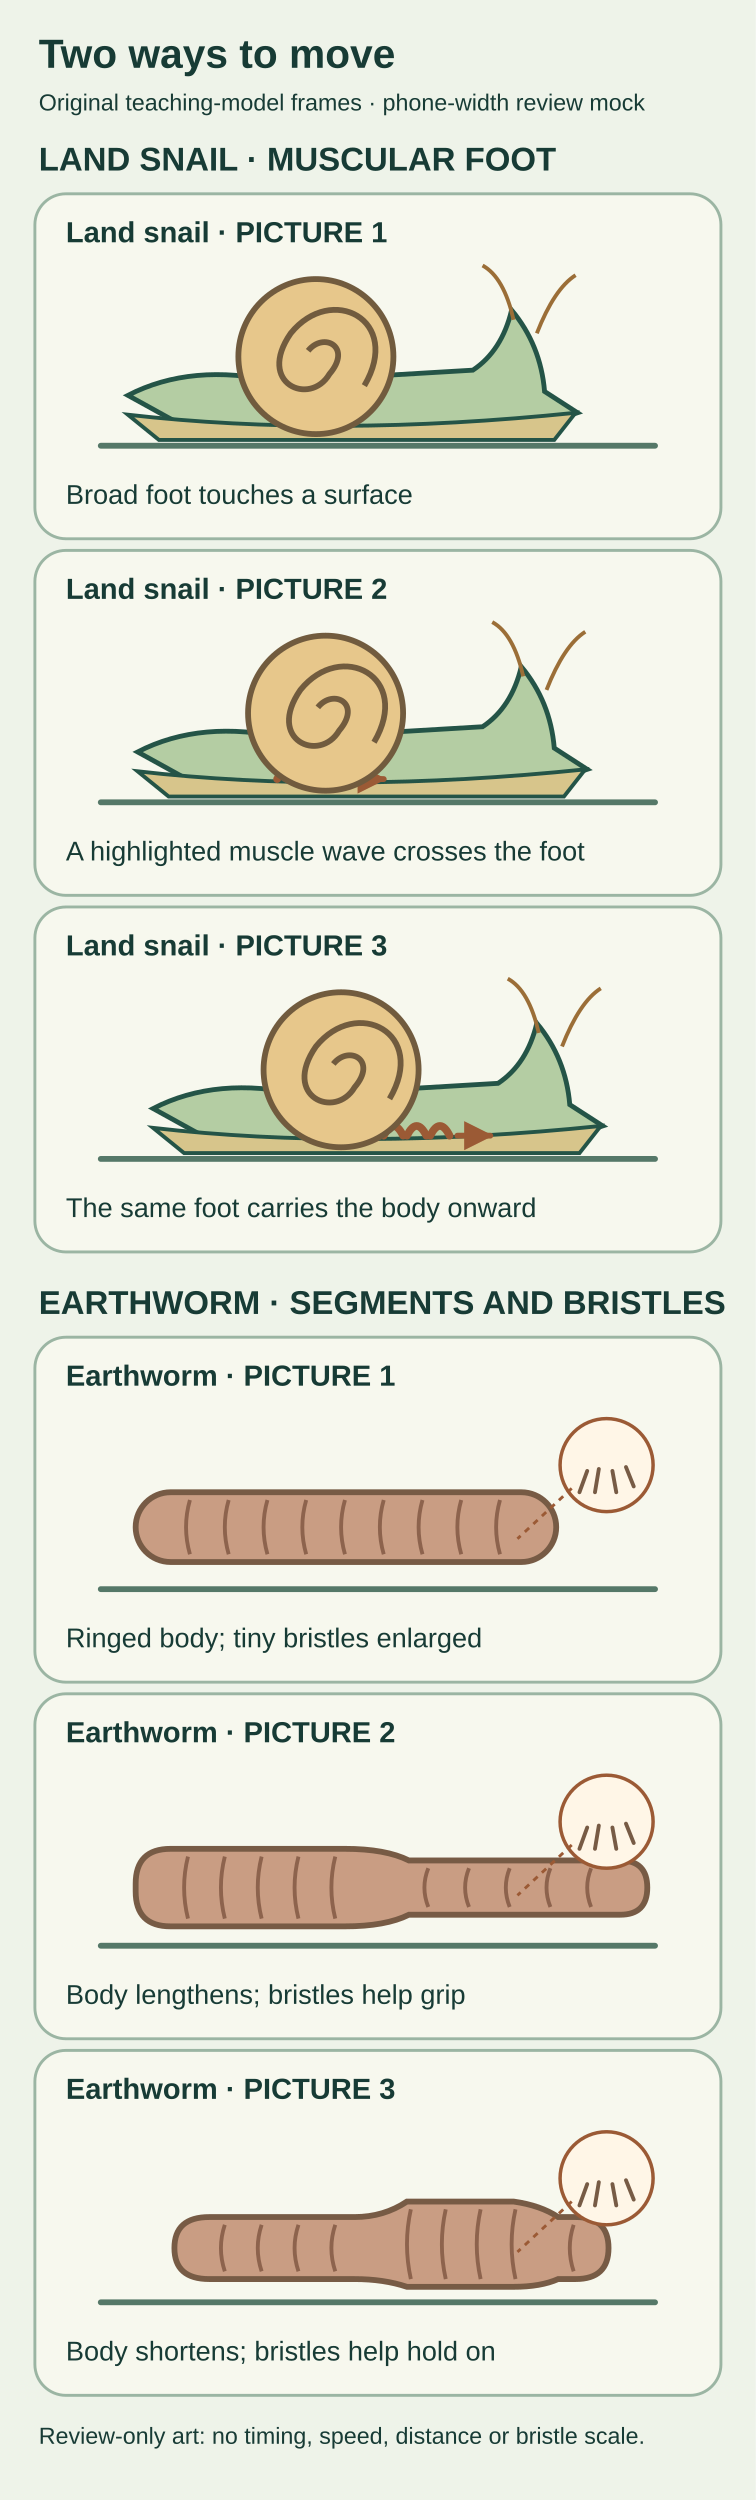
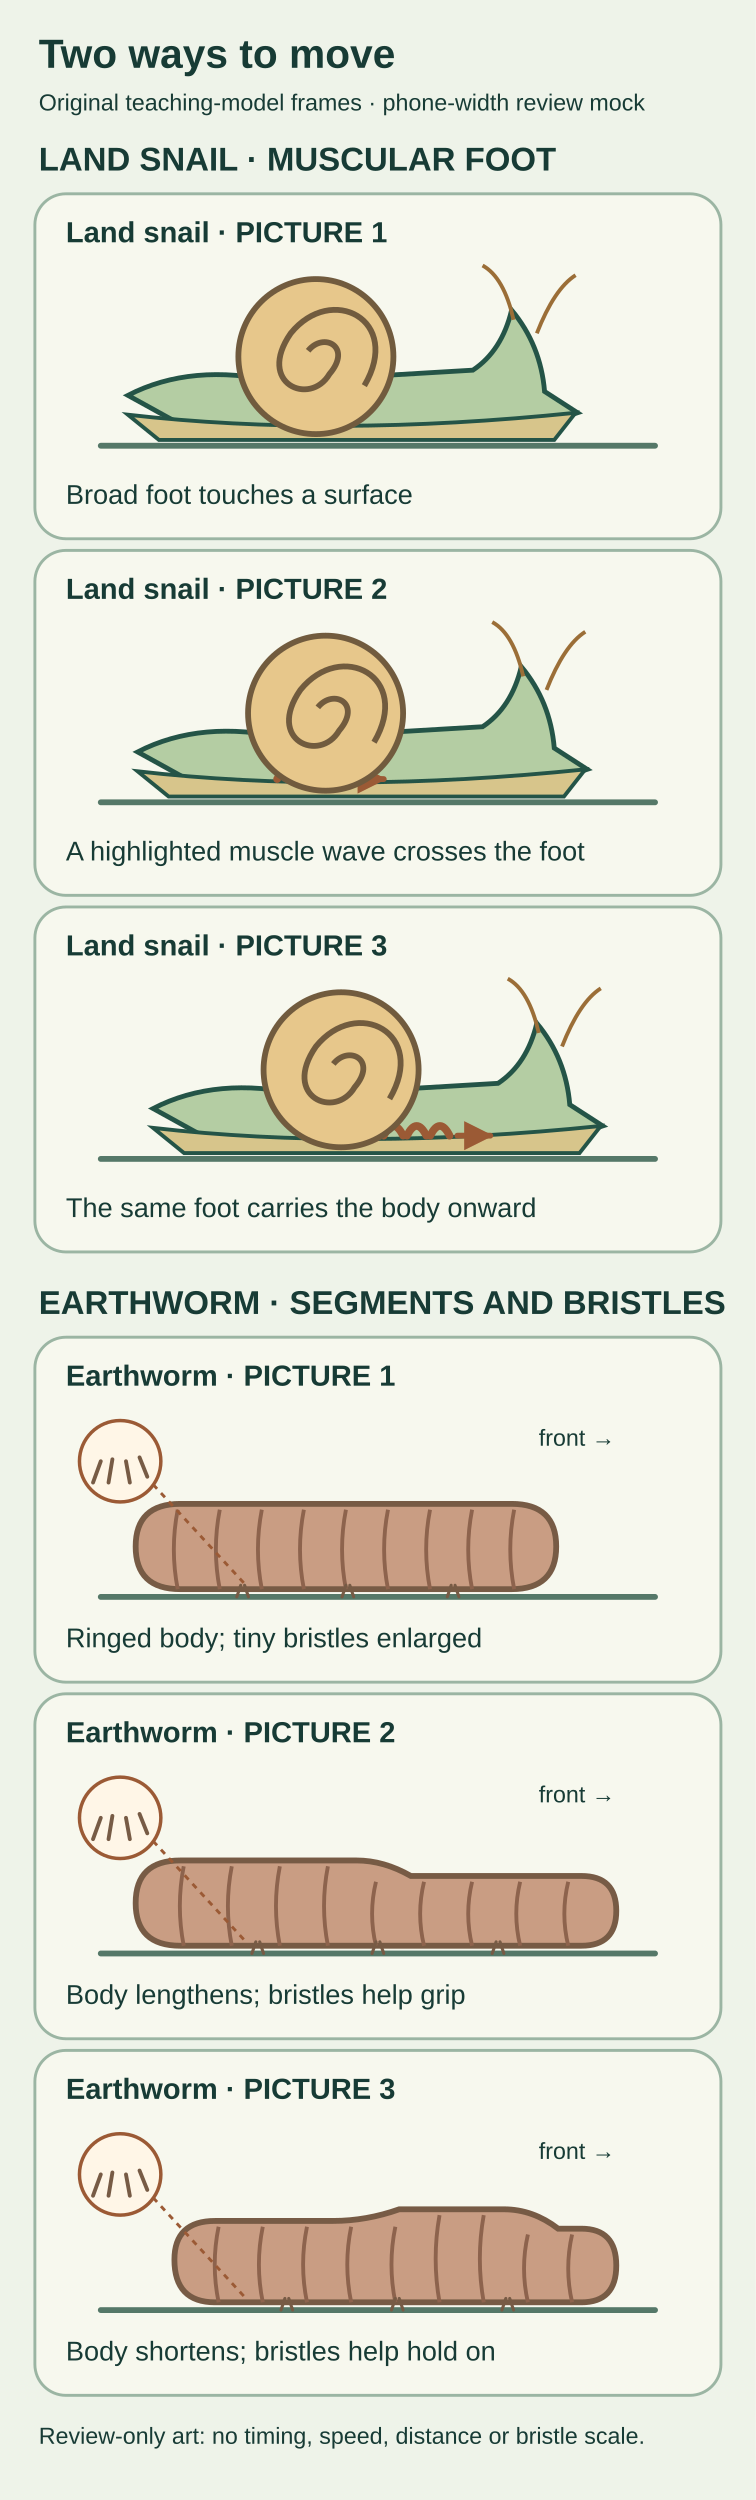
<svg xmlns="http://www.w3.org/2000/svg" width="390" height="1290" viewBox="0 0 390 1290" role="img" aria-labelledby="title desc">
  <style>text{font-family:Arial,Helvetica,sans-serif;fill:#173b35}.heading{font-size:21px;font-weight:700}.group{font-size:17px;font-weight:700}.stage{font-size:15px;font-weight:700}.label{font-size:14px}.tiny{font-size:12px}.card{fill:#f7f8ee;stroke:#9bb5a3;stroke-width:1.5}.ground{stroke:#557868;stroke-width:3;stroke-linecap:round}.arrow{stroke:#9b5a35;stroke-width:3;fill:none;stroke-linecap:round}</style>
  <rect width="390" height="1290" fill="#eef3e9" />
  <text class="heading" x="20" y="35">Two ways to move</text>
  <text class="tiny" x="20" y="57">Original teaching-model frames · phone-width review mock</text>
  <defs>
    <marker id="tip" viewBox="0 0 10 10" refX="9" refY="5" markerWidth="5" markerHeight="5" orient="auto-start-reverse">
      <path d="M0 0L10 5L0 10Z" fill="#9b5a35" />
    </marker>
  </defs>
  <text class="group" x="20" y="88">LAND SNAIL · MUSCULAR FOOT</text>
  <g transform="translate(18 100)">
    <rect class="card" x="0" y="0" width="354" height="178" rx="16" />
    <text class="stage" x="16" y="25">Land snail · PICTURE 1</text>
    <g transform="translate(0 22)">
      <path class="ground" d="M34 108H320" />
      <path d="M48 82Q81 65 125 75L226 69Q241 59 246 38Q261 56 263 80L280 91Q256 99 225 98H77Z" fill="#b4cda3" stroke="#245447" stroke-width="2.5" />
      <path d="M48 92Q153 104 279 91L268 105H64Z" fill="#d7c58b" stroke="#245447" stroke-width="2" />
      <circle cx="145" cy="62" r="40" fill="#e7c78b" stroke="#715b3e" stroke-width="3" />
      <path d="M170 77C190 43 153 24 132 50C114 76 142 88 152 71C164 57 149 49 141 59" fill="none" stroke="#715b3e" stroke-width="3" />
      <path d="M247 43Q242 21 231 15M259 50Q268 27 279 20" fill="none" stroke="#9b6e37" stroke-width="2" />
    </g>
    <text class="label" x="16" y="160">Broad foot touches a surface</text>
  </g>
  <g transform="translate(18 284)">
    <rect class="card" x="0" y="0" width="354" height="178" rx="16" />
    <text class="stage" x="16" y="25">Land snail · PICTURE 2</text>
    <g transform="translate(0 22)">
      <path class="ground" d="M34 108H320" />
      <path d="M53 82Q86 65 130 75L231 69Q246 59 251 38Q266 56 268 80L285 91Q261 99 230 98H82Z" fill="#b4cda3" stroke="#245447" stroke-width="2.5" />
      <path d="M53 92Q158 104 284 91L273 105H69Z" fill="#d7c58b" stroke="#245447" stroke-width="2" />
      <path d="M125 96q5 -10 10 0" fill="none" stroke="#9b5a35" stroke-width="4" stroke-linecap="round" />
      <path d="M137 96q5 -10 10 0" fill="none" stroke="#9b5a35" stroke-width="4" stroke-linecap="round" />
      <path d="M149 96q5 -10 10 0" fill="none" stroke="#9b5a35" stroke-width="4" stroke-linecap="round" />
      <path d="M163 96l17 0" class="arrow" marker-end="url(#tip)" />
      <circle cx="150" cy="62" r="40" fill="#e7c78b" stroke="#715b3e" stroke-width="3" />
      <path d="M175 77C195 43 158 24 137 50C119 76 147 88 157 71C169 57 154 49 146 59" fill="none" stroke="#715b3e" stroke-width="3" />
      <path d="M252 43Q247 21 236 15M264 50Q273 27 284 20" fill="none" stroke="#9b6e37" stroke-width="2" />
    </g>
    <text class="label" x="16" y="160">A highlighted muscle wave crosses the foot</text>
  </g>
  <g transform="translate(18 468)">
    <rect class="card" x="0" y="0" width="354" height="178" rx="16" />
    <text class="stage" x="16" y="25">Land snail · PICTURE 3</text>
    <g transform="translate(0 22)">
      <path class="ground" d="M34 108H320" />
      <path d="M61 82Q94 65 138 75L239 69Q254 59 259 38Q274 56 276 80L293 91Q269 99 238 98H90Z" fill="#b4cda3" stroke="#245447" stroke-width="2.5" />
      <path d="M61 92Q166 104 292 91L281 105H77Z" fill="#d7c58b" stroke="#245447" stroke-width="2" />
      <path d="M180 96q5 -10 10 0" fill="none" stroke="#9b5a35" stroke-width="4" stroke-linecap="round" />
      <path d="M192 96q5 -10 10 0" fill="none" stroke="#9b5a35" stroke-width="4" stroke-linecap="round" />
      <path d="M204 96q5 -10 10 0" fill="none" stroke="#9b5a35" stroke-width="4" stroke-linecap="round" />
      <path d="M218 96l17 0" class="arrow" marker-end="url(#tip)" />
      <circle cx="158" cy="62" r="40" fill="#e7c78b" stroke="#715b3e" stroke-width="3" />
      <path d="M183 77C203 43 166 24 145 50C127 76 155 88 165 71C177 57 162 49 154 59" fill="none" stroke="#715b3e" stroke-width="3" />
      <path d="M260 43Q255 21 244 15M272 50Q281 27 292 20" fill="none" stroke="#9b6e37" stroke-width="2" />
    </g>
    <text class="label" x="16" y="160">The same foot carries the body onward</text>
  </g>
  <text class="group" x="20" y="678">EARTHWORM · SEGMENTS AND BRISTLES</text>
  <g transform="translate(18 690)">
    <rect class="card" x="0" y="0" width="354" height="178" rx="16" />
    <text class="stage" x="16" y="25">Earthworm · PICTURE 1</text>
    <g transform="translate(0 22)">
-       <path class="ground" d="M34 108H320" />
+       <path class="ground" d="M34 112H320" />
      <g fill="#c99d83" stroke="#775b45" stroke-width="3">
-         <rect x="52" y="58" width="217" height="36" rx="18" />
+         <path d="M52 86Q52 64 75 64H246Q269 64 269 86Q269 108 246 108H75Q52 108 52 86Z" />
      </g>
-       <path d="M80 62q-4 14.0 0 28" stroke="#8d634d" stroke-width="2" fill="none" />
-       <path d="M100 62q-4 14.0 0 28" stroke="#8d634d" stroke-width="2" fill="none" />
-       <path d="M120 62q-4 14.0 0 28" stroke="#8d634d" stroke-width="2" fill="none" />
-       <path d="M140 62q-4 14.0 0 28" stroke="#8d634d" stroke-width="2" fill="none" />
-       <path d="M160 62q-4 14.0 0 28" stroke="#8d634d" stroke-width="2" fill="none" />
-       <path d="M180 62q-4 14.0 0 28" stroke="#8d634d" stroke-width="2" fill="none" />
-       <path d="M200 62q-4 14.0 0 28" stroke="#8d634d" stroke-width="2" fill="none" />
-       <path d="M220 62q-4 14.0 0 28" stroke="#8d634d" stroke-width="2" fill="none" />
-       <path d="M240 62q-4 14.0 0 28" stroke="#8d634d" stroke-width="2" fill="none" />
-       <circle cx="295" cy="44" r="24" fill="#fff6e7" stroke="#9b5a35" stroke-width="1.8" />
-       <path d="M285 47l-4 11m10-12l-2 12m9-11l2 11m5-13l4 10" stroke="#775b45" stroke-width="2" stroke-linecap="round" />
-       <path d="M277 56L249 82" stroke="#9b5a35" stroke-width="1.5" fill="none" stroke-dasharray="3 3" />
+       <path data-ring="1" d="M73.7 67q-4 20.5 0 41" stroke="#8d634d" stroke-width="2" fill="none" />
+       <path data-ring="2" d="M95.4 67q-4 20.5 0 41" stroke="#8d634d" stroke-width="2" fill="none" />
+       <path data-ring="3" d="M117.1 67q-4 20.5 0 41" stroke="#8d634d" stroke-width="2" fill="none" />
+       <path data-ring="4" d="M138.8 67q-4 20.5 0 41" stroke="#8d634d" stroke-width="2" fill="none" />
+       <path data-ring="5" d="M160.5 67q-4 20.5 0 41" stroke="#8d634d" stroke-width="2" fill="none" />
+       <path data-ring="6" d="M182.2 67q-4 20.5 0 41" stroke="#8d634d" stroke-width="2" fill="none" />
+       <path data-ring="7" d="M203.9 67q-4 20.5 0 41" stroke="#8d634d" stroke-width="2" fill="none" />
+       <path data-ring="8" d="M225.6 67q-4 20.5 0 41" stroke="#8d634d" stroke-width="2" fill="none" />
+       <path data-ring="9" d="M247.3 67q-4 20.5 0 41" stroke="#8d634d" stroke-width="2" fill="none" />
+       <path d="M106.2 106l-2 6m4-6l2 6" stroke="#775b45" stroke-width="1.6" stroke-linecap="round" />
+       <path d="M160.5 106l-2 6m4-6l2 6" stroke="#775b45" stroke-width="1.6" stroke-linecap="round" />
+       <path d="M214.8 106l-2 6m4-6l2 6" stroke="#775b45" stroke-width="1.6" stroke-linecap="round" />
+       <circle cx="44" cy="42" r="21" fill="#fff6e7" stroke="#9b5a35" stroke-width="1.8" />
+       <path d="M34 42l-4 11m10-12l-2 12m9-11l2 11m5-13l4 10" stroke="#775b45" stroke-width="2" stroke-linecap="round" />
+       <path d="M61 54L108 105" stroke="#9b5a35" stroke-width="1.5" fill="none" stroke-dasharray="3 3" />
+       <text class="tiny" x="260" y="34">front →</text>
    </g>
    <text class="label" x="16" y="160">Ringed body; tiny bristles enlarged</text>
  </g>
  <g transform="translate(18 874)">
    <rect class="card" x="0" y="0" width="354" height="178" rx="16" />
    <text class="stage" x="16" y="25">Earthworm · PICTURE 2</text>
    <g transform="translate(0 22)">
-       <path class="ground" d="M34 108H320" />
+       <path class="ground" d="M34 112H320" />
      <g fill="#c99d83" stroke="#775b45" stroke-width="3">
-         <path d="M52 76Q52 58 70 58H160Q181 58 193 64H302Q316 64 316 78Q316 92 302 92H193Q181 98 160 98H70Q52 98 52 80Z" />
+         <path d="M52 86Q52 64 75 64H166Q180 64 194 72H282Q300 72 300 90Q300 108 282 108H75Q52 108 52 86Z" />
      </g>
-       <path d="M79 62q-4 16.0 0 32" stroke="#8d634d" stroke-width="2" fill="none" />
-       <path d="M98 62q-4 16.0 0 32" stroke="#8d634d" stroke-width="2" fill="none" />
-       <path d="M117 62q-4 16.0 0 32" stroke="#8d634d" stroke-width="2" fill="none" />
-       <path d="M136 62q-4 16.0 0 32" stroke="#8d634d" stroke-width="2" fill="none" />
-       <path d="M155 62q-4 16.0 0 32" stroke="#8d634d" stroke-width="2" fill="none" />
-       <path d="M203 68q-4 10.0 0 20" stroke="#8d634d" stroke-width="2" fill="none" />
-       <path d="M224 68q-4 10.0 0 20" stroke="#8d634d" stroke-width="2" fill="none" />
-       <path d="M245 68q-4 10.0 0 20" stroke="#8d634d" stroke-width="2" fill="none" />
-       <path d="M266 68q-4 10.0 0 20" stroke="#8d634d" stroke-width="2" fill="none" />
-       <path d="M287 68q-4 10.0 0 20" stroke="#8d634d" stroke-width="2" fill="none" />
-       <circle cx="295" cy="44" r="24" fill="#fff6e7" stroke="#9b5a35" stroke-width="1.8" />
-       <path d="M285 47l-4 11m10-12l-2 12m9-11l2 11m5-13l4 10" stroke="#775b45" stroke-width="2" stroke-linecap="round" />
-       <path d="M277 56L249 82" stroke="#9b5a35" stroke-width="1.5" fill="none" stroke-dasharray="3 3" />
+       <path data-ring="1" d="M76.8 67q-4 20.5 0 41" stroke="#8d634d" stroke-width="2" fill="none" />
+       <path data-ring="2" d="M101.6 67q-4 20.5 0 41" stroke="#8d634d" stroke-width="2" fill="none" />
+       <path data-ring="3" d="M126.4 67q-4 20.5 0 41" stroke="#8d634d" stroke-width="2" fill="none" />
+       <path data-ring="4" d="M151.2 67q-4 20.5 0 41" stroke="#8d634d" stroke-width="2" fill="none" />
+       <path data-ring="5" d="M176.0 75q-4 16.5 0 33" stroke="#8d634d" stroke-width="2" fill="none" />
+       <path data-ring="6" d="M200.8 75q-4 16.5 0 33" stroke="#8d634d" stroke-width="2" fill="none" />
+       <path data-ring="7" d="M225.6 75q-4 16.5 0 33" stroke="#8d634d" stroke-width="2" fill="none" />
+       <path data-ring="8" d="M250.4 75q-4 16.5 0 33" stroke="#8d634d" stroke-width="2" fill="none" />
+       <path data-ring="9" d="M275.2 75q-4 16.5 0 33" stroke="#8d634d" stroke-width="2" fill="none" />
+       <path d="M114.0 106l-2 6m4-6l2 6" stroke="#775b45" stroke-width="1.6" stroke-linecap="round" />
+       <path d="M176.0 106l-2 6m4-6l2 6" stroke="#775b45" stroke-width="1.6" stroke-linecap="round" />
+       <path d="M238.0 106l-2 6m4-6l2 6" stroke="#775b45" stroke-width="1.6" stroke-linecap="round" />
+       <circle cx="44" cy="42" r="21" fill="#fff6e7" stroke="#9b5a35" stroke-width="1.8" />
+       <path d="M34 42l-4 11m10-12l-2 12m9-11l2 11m5-13l4 10" stroke="#775b45" stroke-width="2" stroke-linecap="round" />
+       <path d="M61 54L108 105" stroke="#9b5a35" stroke-width="1.5" fill="none" stroke-dasharray="3 3" />
+       <text class="tiny" x="260" y="34">front →</text>
    </g>
    <text class="label" x="16" y="160">Body lengthens; bristles help grip</text>
  </g>
  <g transform="translate(18 1058)">
    <rect class="card" x="0" y="0" width="354" height="178" rx="16" />
    <text class="stage" x="16" y="25">Earthworm · PICTURE 3</text>
    <g transform="translate(0 22)">
-       <path class="ground" d="M34 108H320" />
+       <path class="ground" d="M34 112H320" />
      <g fill="#c99d83" stroke="#775b45" stroke-width="3">
-         <path d="M72 80Q72 64 90 64H165Q180 64 192 56H247Q261 58 270 64H279Q296 64 296 80Q296 96 279 96H270Q261 100 247 100H192Q180 96 165 96H90Q72 96 72 80Z" />
+         <path d="M72 86Q72 66 93 66H154Q171 66 188 60H242Q257 60 270 70H282Q300 70 300 89Q300 108 282 108H93Q72 108 72 86Z" />
      </g>
-       <path d="M98 68q-4 12.0 0 24" stroke="#8d634d" stroke-width="2" fill="none" />
-       <path d="M117 68q-4 12.0 0 24" stroke="#8d634d" stroke-width="2" fill="none" />
-       <path d="M136 68q-4 12.0 0 24" stroke="#8d634d" stroke-width="2" fill="none" />
-       <path d="M155 68q-4 12.0 0 24" stroke="#8d634d" stroke-width="2" fill="none" />
-       <path d="M194 60q-4 18.0 0 36" stroke="#8d634d" stroke-width="2" fill="none" />
-       <path d="M212 60q-4 18.0 0 36" stroke="#8d634d" stroke-width="2" fill="none" />
-       <path d="M230 60q-4 18.0 0 36" stroke="#8d634d" stroke-width="2" fill="none" />
-       <path d="M248 60q-4 18.0 0 36" stroke="#8d634d" stroke-width="2" fill="none" />
-       <path d="M278 68q-4 12.0 0 24" stroke="#8d634d" stroke-width="2" fill="none" />
-       <circle cx="295" cy="44" r="24" fill="#fff6e7" stroke="#9b5a35" stroke-width="1.8" />
-       <path d="M285 47l-4 11m10-12l-2 12m9-11l2 11m5-13l4 10" stroke="#775b45" stroke-width="2" stroke-linecap="round" />
-       <path d="M277 56L249 82" stroke="#9b5a35" stroke-width="1.5" fill="none" stroke-dasharray="3 3" />
+       <path data-ring="1" d="M94.8 69q-4 19.5 0 39" stroke="#8d634d" stroke-width="2" fill="none" />
+       <path data-ring="2" d="M117.6 69q-4 19.5 0 39" stroke="#8d634d" stroke-width="2" fill="none" />
+       <path data-ring="3" d="M140.4 69q-4 19.5 0 39" stroke="#8d634d" stroke-width="2" fill="none" />
+       <path data-ring="4" d="M163.2 69q-4 19.5 0 39" stroke="#8d634d" stroke-width="2" fill="none" />
+       <path data-ring="5" d="M186.0 69q-4 19.5 0 39" stroke="#8d634d" stroke-width="2" fill="none" />
+       <path data-ring="6" d="M208.8 63q-4 22.5 0 45" stroke="#8d634d" stroke-width="2" fill="none" />
+       <path data-ring="7" d="M231.6 63q-4 22.5 0 45" stroke="#8d634d" stroke-width="2" fill="none" />
+       <path data-ring="8" d="M254.4 73q-4 17.5 0 35" stroke="#8d634d" stroke-width="2" fill="none" />
+       <path data-ring="9" d="M277.2 73q-4 17.5 0 35" stroke="#8d634d" stroke-width="2" fill="none" />
+       <path d="M129.0 106l-2 6m4-6l2 6" stroke="#775b45" stroke-width="1.6" stroke-linecap="round" />
+       <path d="M186.0 106l-2 6m4-6l2 6" stroke="#775b45" stroke-width="1.6" stroke-linecap="round" />
+       <path d="M243.0 106l-2 6m4-6l2 6" stroke="#775b45" stroke-width="1.6" stroke-linecap="round" />
+       <circle cx="44" cy="42" r="21" fill="#fff6e7" stroke="#9b5a35" stroke-width="1.8" />
+       <path d="M34 42l-4 11m10-12l-2 12m9-11l2 11m5-13l4 10" stroke="#775b45" stroke-width="2" stroke-linecap="round" />
+       <path d="M61 54L108 105" stroke="#9b5a35" stroke-width="1.5" fill="none" stroke-dasharray="3 3" />
+       <text class="tiny" x="260" y="34">front →</text>
    </g>
    <text class="label" x="16" y="160">Body shortens; bristles help hold on</text>
  </g>
  <text class="tiny" x="20" y="1261">Review-only art: no timing, speed, distance or bristle scale.</text>
</svg>
